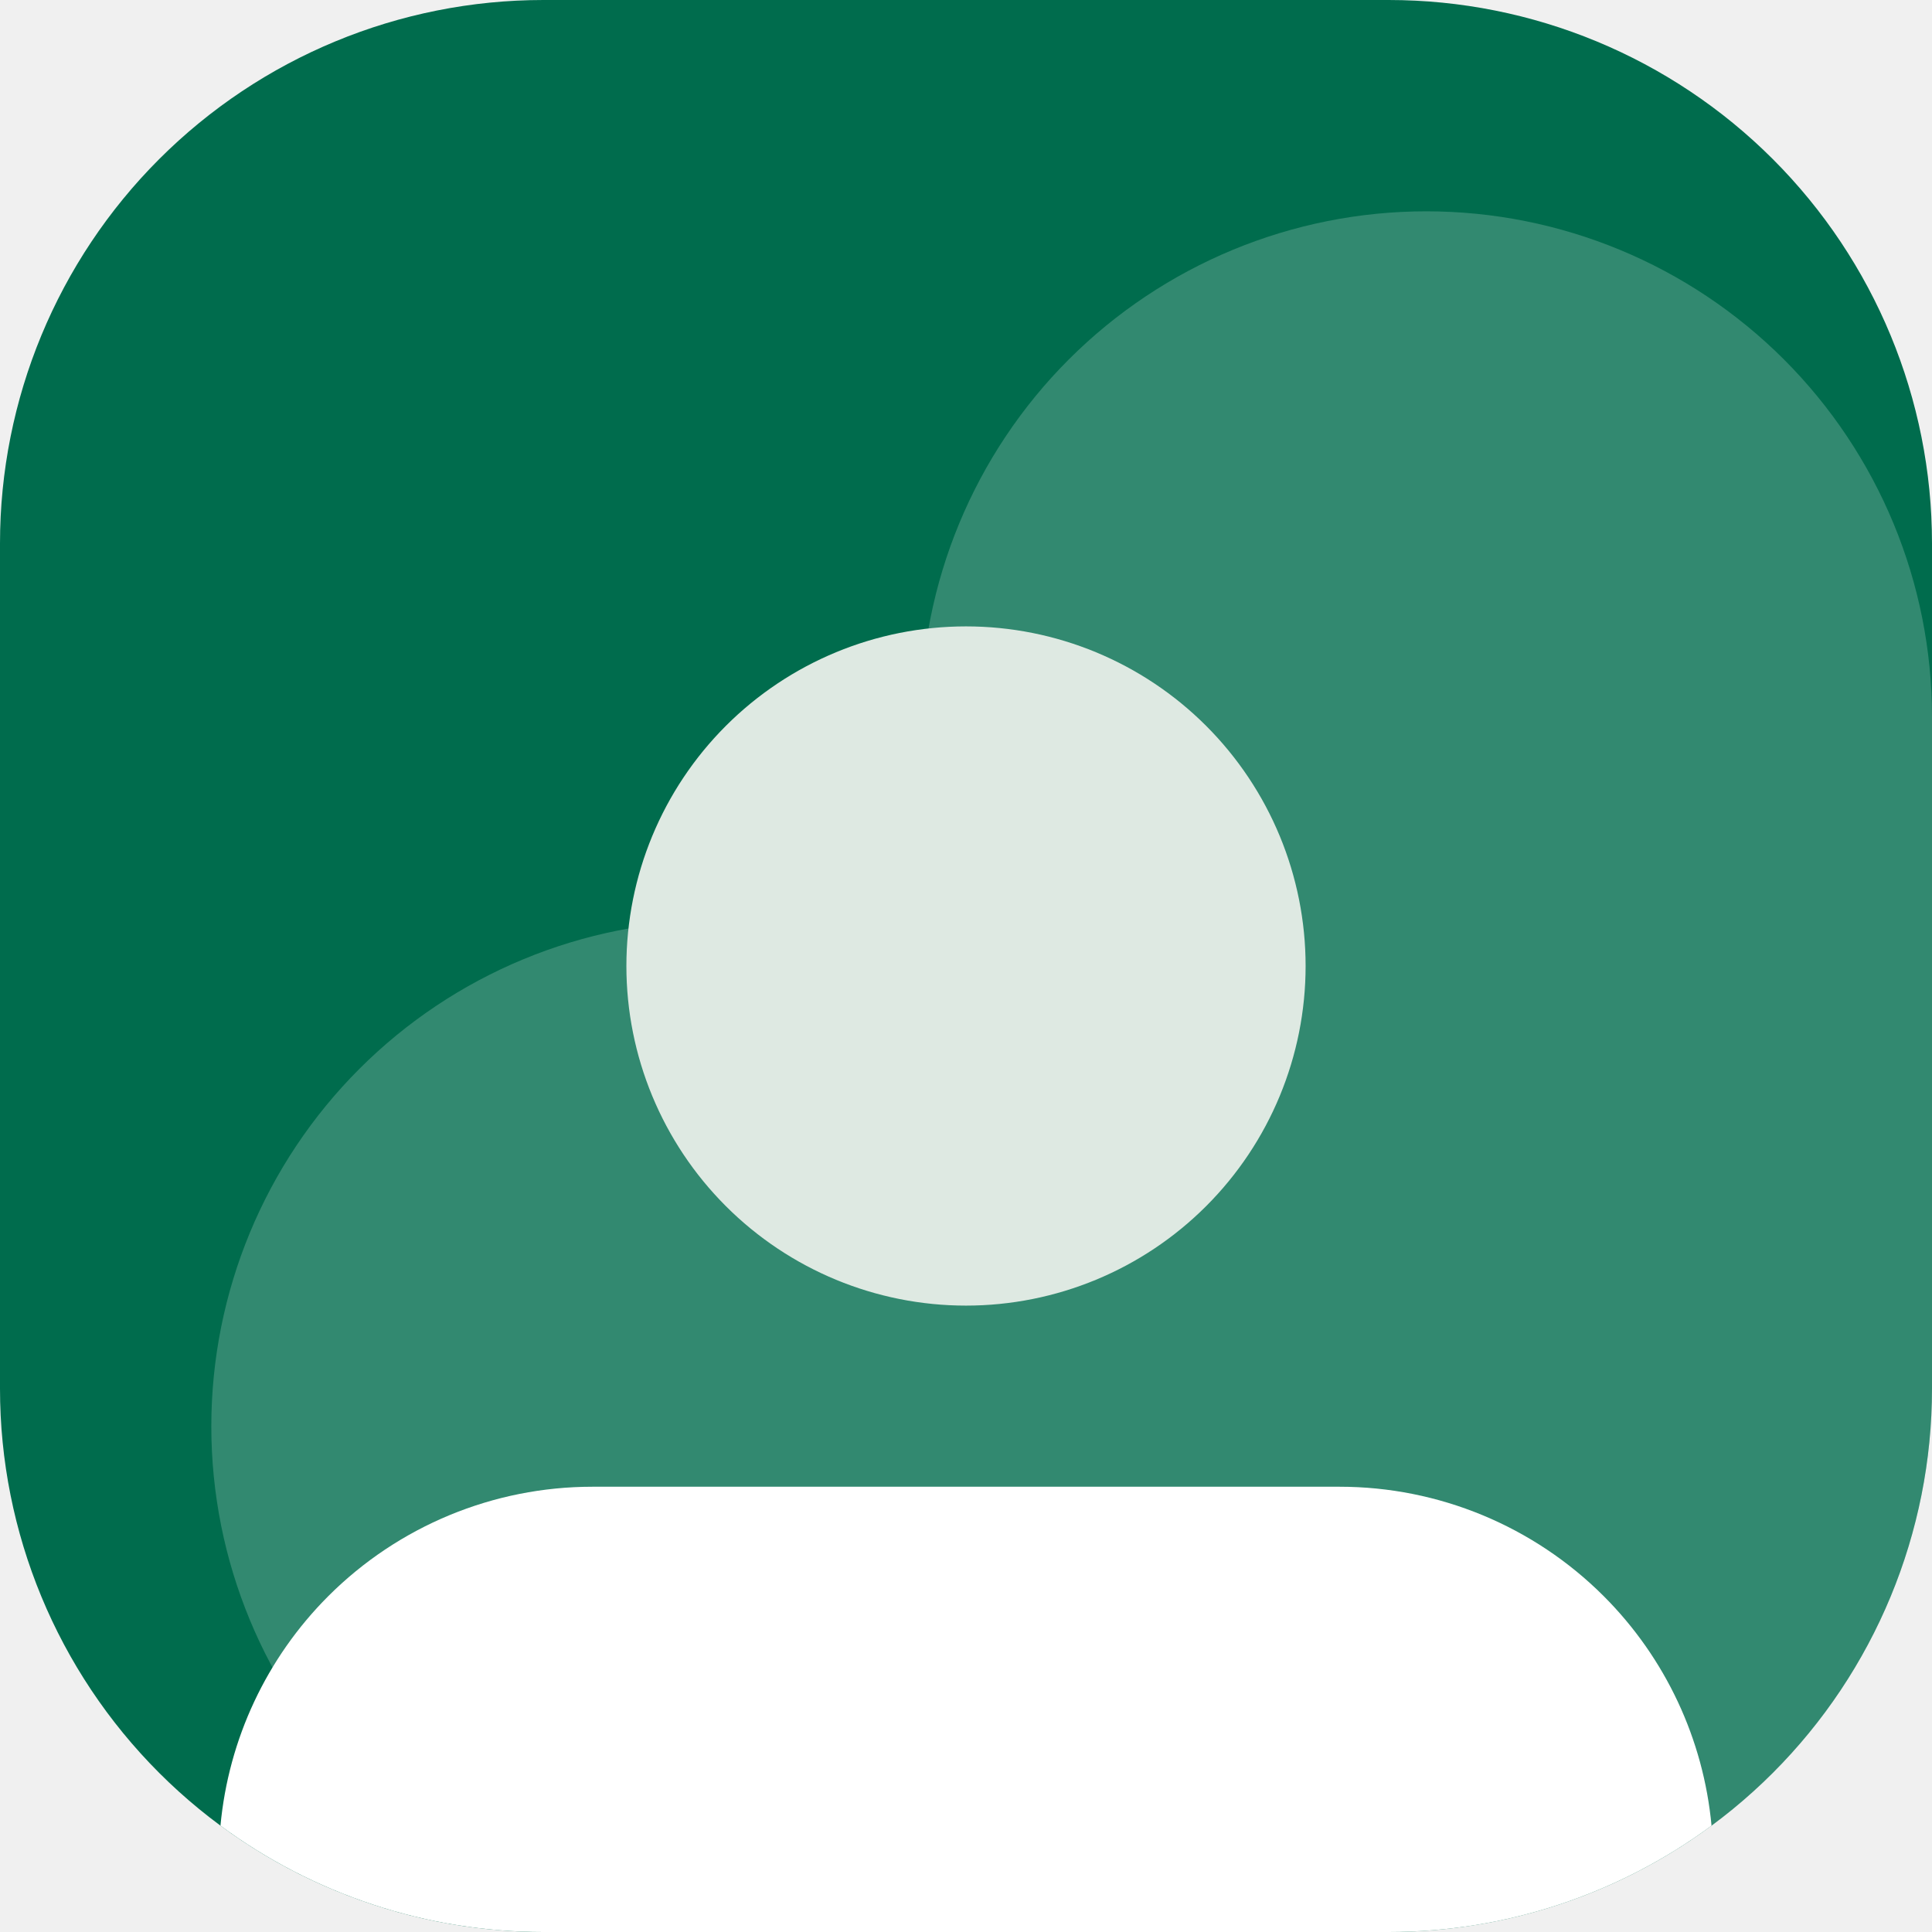
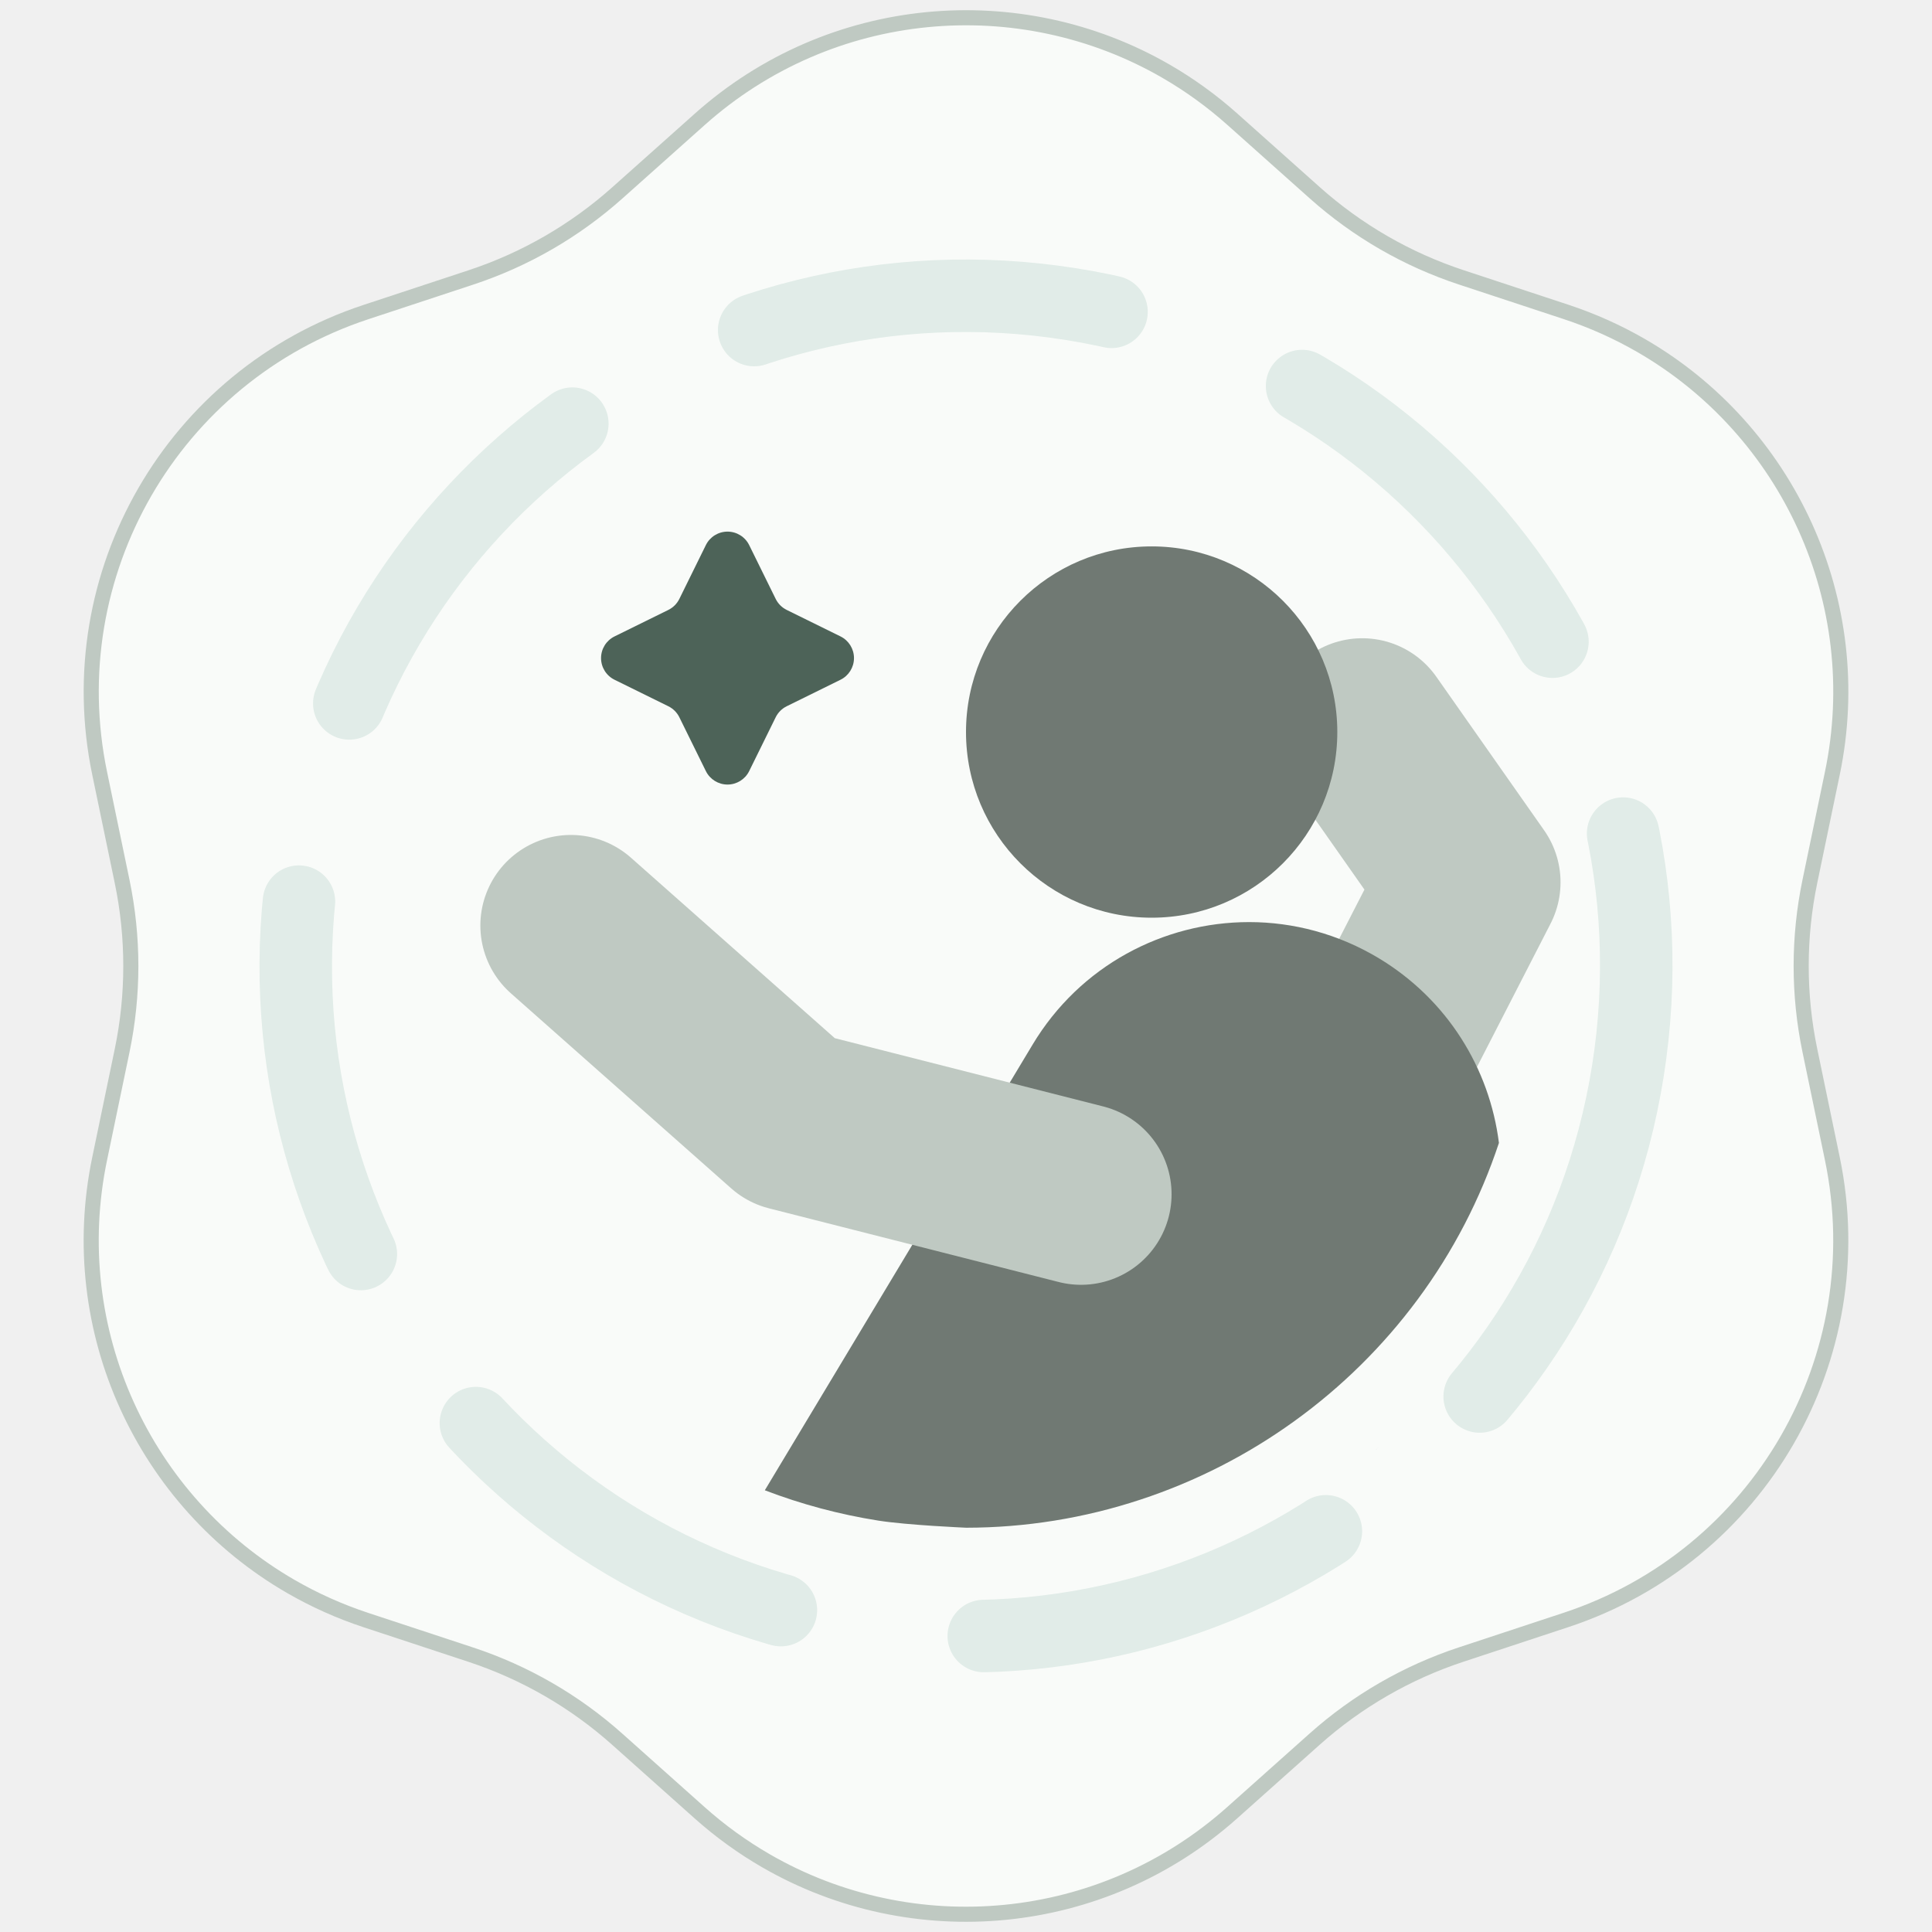
- <svg xmlns="http://www.w3.org/2000/svg" width="256" height="256" viewBox="0 0 256 256" fill="none">
-   <g>
-     <g mask="url(#mask1)">
-       <g>
-         <g>
-           <path transform="matrix(1 0 0 1 0 0)" d="M72 0L184 0C203.096 0 221.409 7.586 234.912 21.088C248.414 34.591 256 52.904 256 72L256 72L256 184C256 203.096 248.414 221.409 234.912 234.912C221.409 248.414 203.096 256 184 256L184 256L72 256C52.904 256 34.591 248.414 21.088 234.912C7.586 221.409 0 203.096 0 184L0 184L0 72C0 52.904 7.586 34.591 21.088 21.088C34.591 7.586 52.904 0 72 0L72 0Z" fill="#006C4D" />
-         </g>
-         <g>
-           <path transform="matrix(1 0 0 1 0 0)" d="M189 28C188.997 28 188.997 28 189 28C189.003 28 189.003 28 189 28ZM141.624 47.624C154.192 35.061 171.233 28.002 189 28C206.767 28.002 223.808 35.061 236.376 47.624C248.941 60.189 256 77.23 256 95L256 95L256 127.681C256 127.681 256 127.681 256 127.681L256 184C256 203.096 248.414 221.409 234.912 234.912C221.409 248.414 203.096 256 184 256L127.681 256L95 256C77.23 256 60.189 248.941 47.624 236.376C35.059 223.811 28 206.77 28 189C28 171.23 35.059 154.189 47.624 141.624C60.189 129.059 77.23 122 95 122L95 122L122 122L122 95C122 77.23 129.059 60.189 141.624 47.624Z" fill="#FFFFFF" fill-opacity="0.199" fill-rule="evenodd" />
-         </g>
-         <g>
-           <path transform="matrix(1 0 0 1 0 0)" d="M43.498 211.498C52.781 202.215 65.372 197 78.5 197L177.5 197C190.628 197 203.219 202.215 212.502 211.498C220.696 219.693 225.721 230.464 226.787 241.908C214.474 251.006 199.495 256 184 256L72 256C56.505 256 41.526 251.006 29.213 241.908C30.279 230.464 35.304 219.693 43.498 211.498Z" fill="#FFFFFF" fill-rule="evenodd" />
-         </g>
-         <g>
-           <path transform="matrix(1 0 0 1 83 83)" d="M45 0L45 0C56.935 0 68.381 4.741 76.82 13.18C85.259 21.619 90 33.065 90 45L90 45L90 45C90 56.935 85.259 68.381 76.82 76.82C68.381 85.259 56.935 90 45 90L45 90L45 90C33.065 90 21.619 85.259 13.18 76.82C4.741 68.381 0 56.935 0 45L0 45L0 45C0 33.065 4.741 21.619 13.18 13.18C21.619 4.741 33.065 0 45 0L45 0Z" fill="#DEE9E2" />
-         </g>
-       </g>
+ <svg xmlns="http://www.w3.org/2000/svg" width="640" height="640" viewBox="0 0 640 640">
+   <defs>
+     <clipPath id="clip-画板_1">
+       <rect width="640" height="640" />
+     </clipPath>
+   </defs>
+   <g id="画板_1" data-name="画板 – 1" clip-path="url(#clip-画板_1)">
+     <g id="多边形_1" data-name="多边形 1" transform="translate(163.066 -133.182) rotate(30)" fill="#f9fbf9">
+       <path d="M 453.366 603.825 C 444.328 603.825 435.226 602.885 426.312 601.032 L 390.486 593.585 C 381.299 591.675 371.884 590.706 362.5 590.706 C 353.117 590.706 343.701 591.675 334.513 593.585 L 298.688 601.032 C 289.778 602.885 280.676 603.824 271.634 603.825 C 257.785 603.825 244.07 601.652 230.872 597.366 C 217.882 593.148 205.658 586.973 194.541 579.014 C 183.339 570.994 173.509 561.339 165.323 550.315 C 156.889 538.958 150.35 526.34 145.888 512.811 L 134.413 478.021 C 131.474 469.113 127.606 460.476 122.917 452.352 C 118.227 444.228 112.683 436.559 106.439 429.559 L 82.036 402.204 C 76.518 396.02 71.569 389.308 67.324 382.255 C 63.173 375.36 59.638 368.043 56.817 360.507 C 54.039 353.089 51.918 345.367 50.512 337.555 C 49.118 329.806 48.411 321.881 48.411 314 C 48.411 306.119 49.118 298.194 50.512 290.445 C 51.918 282.633 54.039 274.911 56.817 267.493 C 59.638 259.957 63.173 252.64 67.324 245.745 C 71.569 238.692 76.518 231.98 82.036 225.796 L 106.439 198.441 C 112.683 191.44 118.227 183.772 122.917 175.648 C 127.606 167.524 131.474 158.887 134.413 149.979 L 145.888 115.189 C 150.35 101.661 156.889 89.044 165.323 77.687 C 173.509 66.664 183.34 57.009 194.542 48.989 C 205.66 41.029 217.883 34.854 230.873 30.636 C 244.072 26.349 257.786 24.175 271.634 24.175 C 280.673 24.175 289.776 25.115 298.688 26.968 L 334.513 34.415 C 343.701 36.325 353.116 37.294 362.5 37.294 C 371.883 37.294 381.299 36.325 390.486 34.415 L 426.312 26.968 C 435.224 25.115 444.327 24.175 453.366 24.175 C 467.215 24.175 480.93 26.349 494.129 30.635 C 507.118 34.853 519.342 41.028 530.459 48.987 C 541.661 57.007 551.491 66.662 559.677 77.685 C 568.111 89.042 574.65 101.66 579.112 115.189 L 590.587 149.979 C 593.526 158.887 597.394 167.524 602.083 175.648 C 606.773 183.772 612.317 191.441 618.561 198.441 L 642.964 225.796 C 648.482 231.98 653.432 238.692 657.677 245.745 C 661.827 252.64 665.362 259.957 668.183 267.493 C 670.961 274.911 673.082 282.633 674.488 290.445 C 675.882 298.194 676.589 306.119 676.589 314 C 676.589 321.881 675.882 329.806 674.488 337.555 C 673.082 345.367 670.961 353.089 668.183 360.507 C 665.362 368.043 661.827 375.36 657.677 382.255 C 653.431 389.308 648.482 396.02 642.964 402.204 L 618.561 429.559 C 612.317 436.559 606.773 444.228 602.083 452.352 C 597.394 460.476 593.526 469.113 590.587 478.021 L 579.112 512.811 C 574.65 526.339 568.111 538.956 559.677 550.313 C 551.491 561.335 541.66 570.991 530.458 579.01 C 519.34 586.97 507.116 593.145 494.127 597.364 C 480.928 601.65 467.214 603.824 453.366 603.825 Z" stroke="none" />
+       <path d="M 271.634 26.675 C 258.049 26.676 244.595 28.809 231.646 33.014 C 218.9 37.154 206.906 43.213 195.997 51.022 C 185.006 58.891 175.361 68.364 167.33 79.178 C 159.056 90.319 152.64 102.699 148.262 115.972 L 136.787 150.762 C 133.795 159.832 129.857 168.626 125.082 176.898 C 120.307 185.17 114.662 192.978 108.304 200.105 L 83.901 227.46 C 78.487 233.529 73.63 240.115 69.465 247.034 C 65.394 253.799 61.926 260.977 59.158 268.37 C 56.433 275.648 54.352 283.224 52.973 290.888 C 51.604 298.491 50.911 306.267 50.911 314 C 50.911 321.733 51.604 329.509 52.973 337.112 C 54.352 344.776 56.433 352.353 59.158 359.63 C 61.926 367.023 65.394 374.201 69.465 380.966 C 73.63 387.885 78.487 394.471 83.901 400.54 L 108.304 427.895 C 114.662 435.023 120.307 442.831 125.082 451.102 C 129.857 459.374 133.795 468.168 136.787 477.238 L 148.262 512.028 C 152.641 525.302 159.056 537.682 167.33 548.824 C 175.361 559.639 185.006 569.112 195.996 576.98 C 206.905 584.79 218.898 590.848 231.644 594.987 C 244.593 599.192 258.048 601.325 271.634 601.325 C 280.503 601.325 289.434 600.403 298.179 598.585 L 334.005 591.137 C 343.359 589.192 352.946 588.206 362.5 588.206 C 372.054 588.206 381.641 589.192 390.995 591.137 L 426.821 598.585 C 435.566 600.403 444.497 601.325 453.366 601.325 C 466.951 601.325 480.405 599.192 493.354 594.987 C 506.1 590.847 518.094 584.788 529.003 576.978 C 539.994 569.11 549.639 559.637 557.67 548.822 C 565.944 537.681 572.36 525.301 576.738 512.028 L 588.213 477.238 C 591.205 468.168 595.143 459.374 599.918 451.102 C 604.693 442.831 610.338 435.023 616.696 427.895 L 641.099 400.54 C 646.513 394.471 651.37 387.885 655.535 380.966 C 659.606 374.201 663.074 367.023 665.842 359.63 C 668.567 352.352 670.648 344.776 672.027 337.112 C 673.396 329.509 674.089 321.733 674.089 314 C 674.089 306.267 673.396 298.491 672.027 290.888 C 670.648 283.224 668.567 275.648 665.842 268.37 C 663.074 260.977 659.606 253.799 655.535 247.034 C 651.37 240.115 646.513 233.529 641.099 227.46 L 616.696 200.105 C 610.338 192.978 604.693 185.17 599.918 176.898 C 595.143 168.626 591.205 159.832 588.213 150.762 L 576.738 115.972 C 572.359 102.697 565.944 90.317 557.67 79.176 C 549.639 68.361 539.994 58.888 529.004 51.02 C 518.095 43.21 506.102 37.152 493.356 33.013 C 480.407 28.807 466.953 26.675 453.366 26.675 C 444.497 26.675 435.566 27.597 426.821 29.415 L 390.995 36.863 C 381.641 38.808 372.054 39.794 362.5 39.794 C 352.946 39.794 343.359 38.808 334.005 36.863 L 298.179 29.415 C 289.433 27.597 280.502 26.675 271.634 26.675 M 453.366 21.675 C 510.549 21.675 562.939 58.176 581.486 114.406 L 592.962 149.196 C 598.759 166.771 608.107 182.966 620.427 196.776 L 644.83 224.131 C 690.509 275.337 690.509 352.663 644.83 403.869 L 620.427 431.224 C 608.107 445.034 598.759 461.229 592.962 478.804 L 581.486 513.594 C 562.94 569.82 510.544 606.325 453.366 606.325 C 444.259 606.325 435.035 605.399 425.803 603.48 L 389.978 596.032 C 380.916 594.148 371.707 593.206 362.5 593.206 C 353.291 593.206 344.086 594.148 335.022 596.032 L 299.197 603.48 C 289.969 605.398 280.737 606.325 271.634 606.325 C 214.451 606.325 162.061 569.824 143.514 513.594 L 132.039 478.804 C 126.241 461.229 116.893 445.034 104.573 431.224 L 80.17 403.869 C 34.491 352.663 34.491 275.337 80.17 224.131 L 104.573 196.776 C 116.893 182.966 126.241 166.771 132.038 149.196 L 143.514 114.406 C 162.06 58.18 214.456 21.677 271.634 21.675 C 280.741 21.675 289.965 22.601 299.197 24.52 L 335.022 31.968 C 353.147 35.736 371.853 35.736 389.977 31.968 L 425.803 24.52 C 435.031 22.602 444.263 21.675 453.366 21.675 Z" stroke="none" fill="#bfc9c2" />
    </g>
+     <g id="椭圆_3" data-name="椭圆 3" transform="translate(145.437 79.734) rotate(9)" fill="none" stroke="rgba(0,108,77,0.1)" stroke-linecap="round" stroke-linejoin="round" stroke-width="24" stroke-dasharray="120 68">
+       <circle cx="210" cy="210" r="210" stroke="none" />
+       <circle cx="210" cy="210" r="222" fill="none" />
+     </g>
+     <path id="路径_14" data-name="路径 14" d="M2052.353,958.3l41.595-81.025-35.693-50.847" transform="translate(-1607 -585)" fill="none" stroke="#bfc9c2" stroke-linecap="round" stroke-linejoin="round" stroke-width="60" />
+     <path id="减去_1" data-name="减去 1" d="M-1406.831-175.024a186.559,186.559,0,0,1-37.547-10.037l88.755-147.715a83.713,83.713,0,0,1,13.817-17.326,83.078,83.078,0,0,1,17.253-12.7,84.031,84.031,0,0,1,40.583-10.478,83.078,83.078,0,0,1,21.9,2.936,83.667,83.667,0,0,1,21.022,9,83.922,83.922,0,0,1,15.434,11.906,83.04,83.04,0,0,1,11.905,14.646,83.7,83.7,0,0,1,8.2,16.674,84.119,84.119,0,0,1,4.315,17.99,184.391,184.391,0,0,1-26.925,51.853,186.731,186.731,0,0,1-40.76,40.248,186.692,186.692,0,0,1-51.026,26.05,184.545,184.545,0,0,1-57.74,9.321S-1397.168-173.494-1406.831-175.024Zm164.375-23.084v0c.513-.432,1.028-.869,1.529-1.3l0,.006C-1241.431-198.975-1241.943-198.539-1242.456-198.108Z" transform="translate(1697.734 678.734)" fill="#707973" />
+     <circle id="椭圆_4" data-name="椭圆 4" cx="61.5" cy="61.5" r="61.5" transform="translate(320 181)" fill="#707973" />
+     <path id="路径_15" data-name="路径 15" d="M1976.1,994.608l-96-24.413-72.975-64.606" transform="translate(-1618 -599)" fill="none" stroke="#bfc9c2" stroke-linecap="round" stroke-linejoin="round" stroke-width="60" />
+     <path id="多边形_2" data-name="多边形 2" d="M44.823,14.571a8,8,0,0,1,14.353,0L67.958,32.4A8,8,0,0,0,71.6,36.042l17.829,8.781a8,8,0,0,1,0,14.353L71.6,67.958A8,8,0,0,0,67.958,71.6L59.177,89.429a8,8,0,0,1-14.353,0L36.042,71.6A8,8,0,0,0,32.4,67.958L14.571,59.177a8,8,0,0,1,0-14.353L32.4,36.042A8,8,0,0,0,36.042,32.4Z" transform="translate(189 166)" fill="#4d6358" />
  </g>
-   <defs>
-     <mask id="mask1" maskUnits="userSpaceOnUse" style="mask-type:alpha">
-       <g>
-         <path transform="matrix(1 0 0 1 0 0)" d="M0 0L256 0L256 256L0 256Z" fill="#D9D9D9" />
-       </g>
-     </mask>
-   </defs>
</svg>
